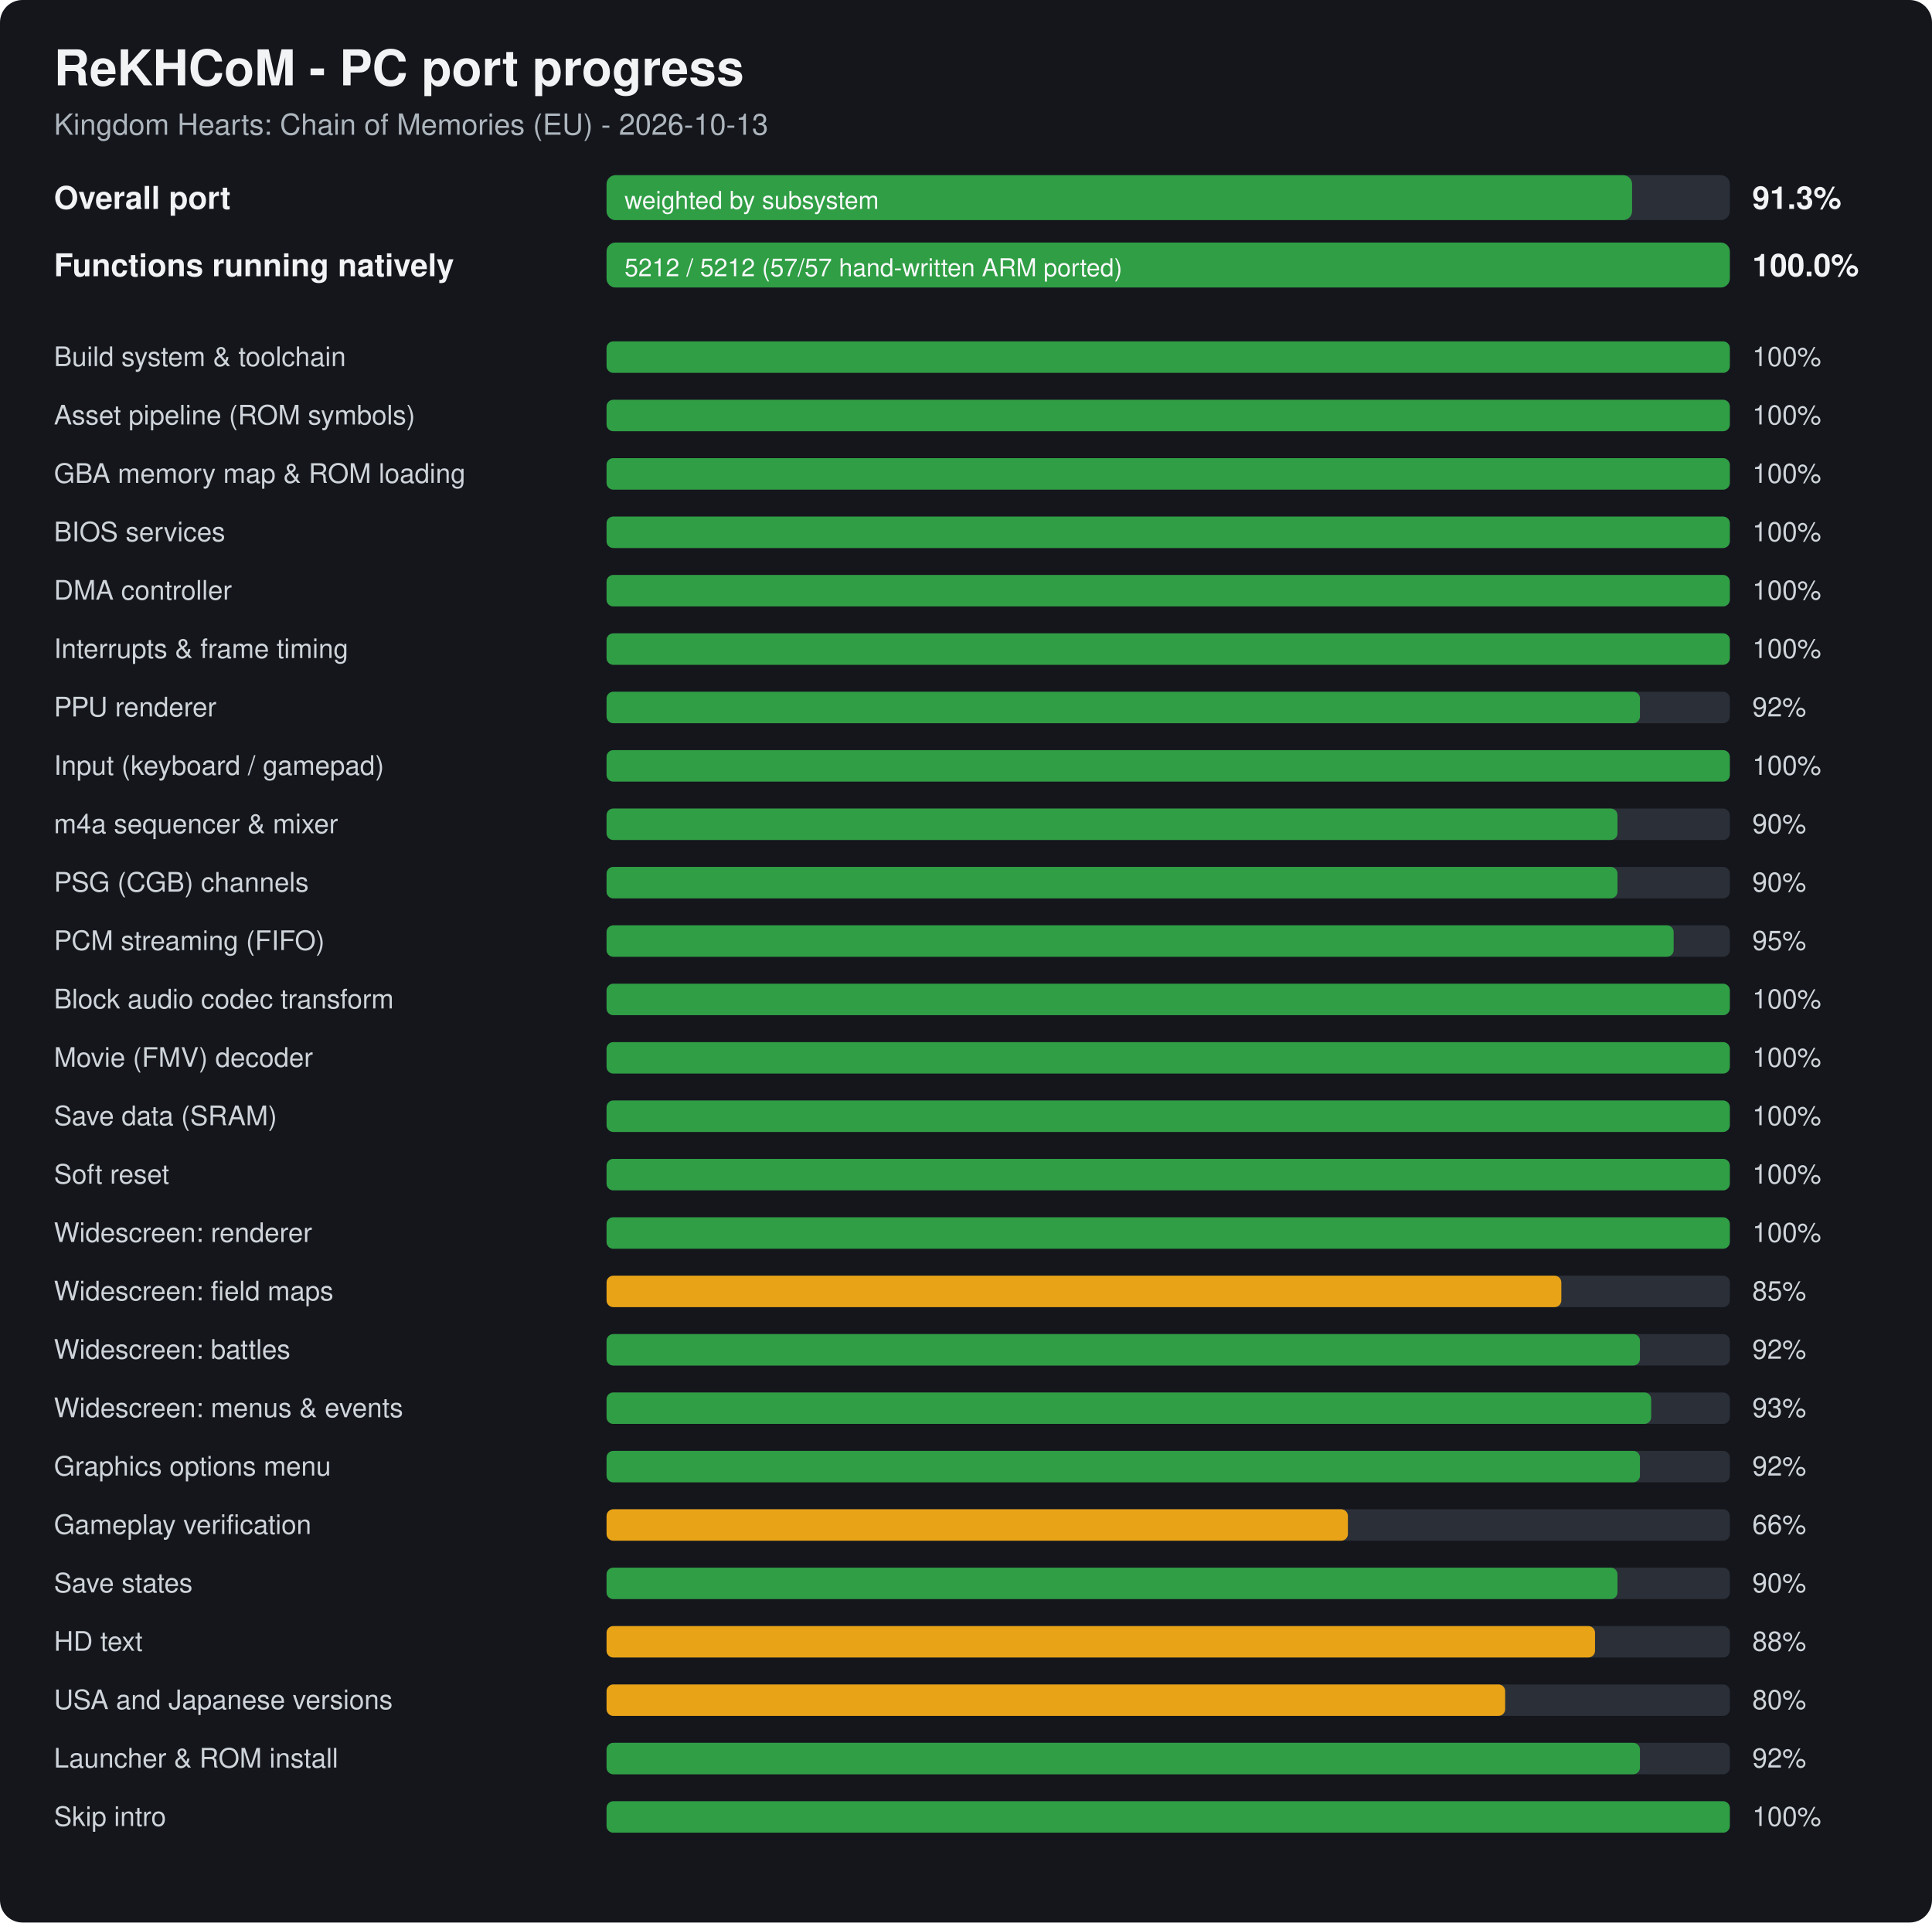
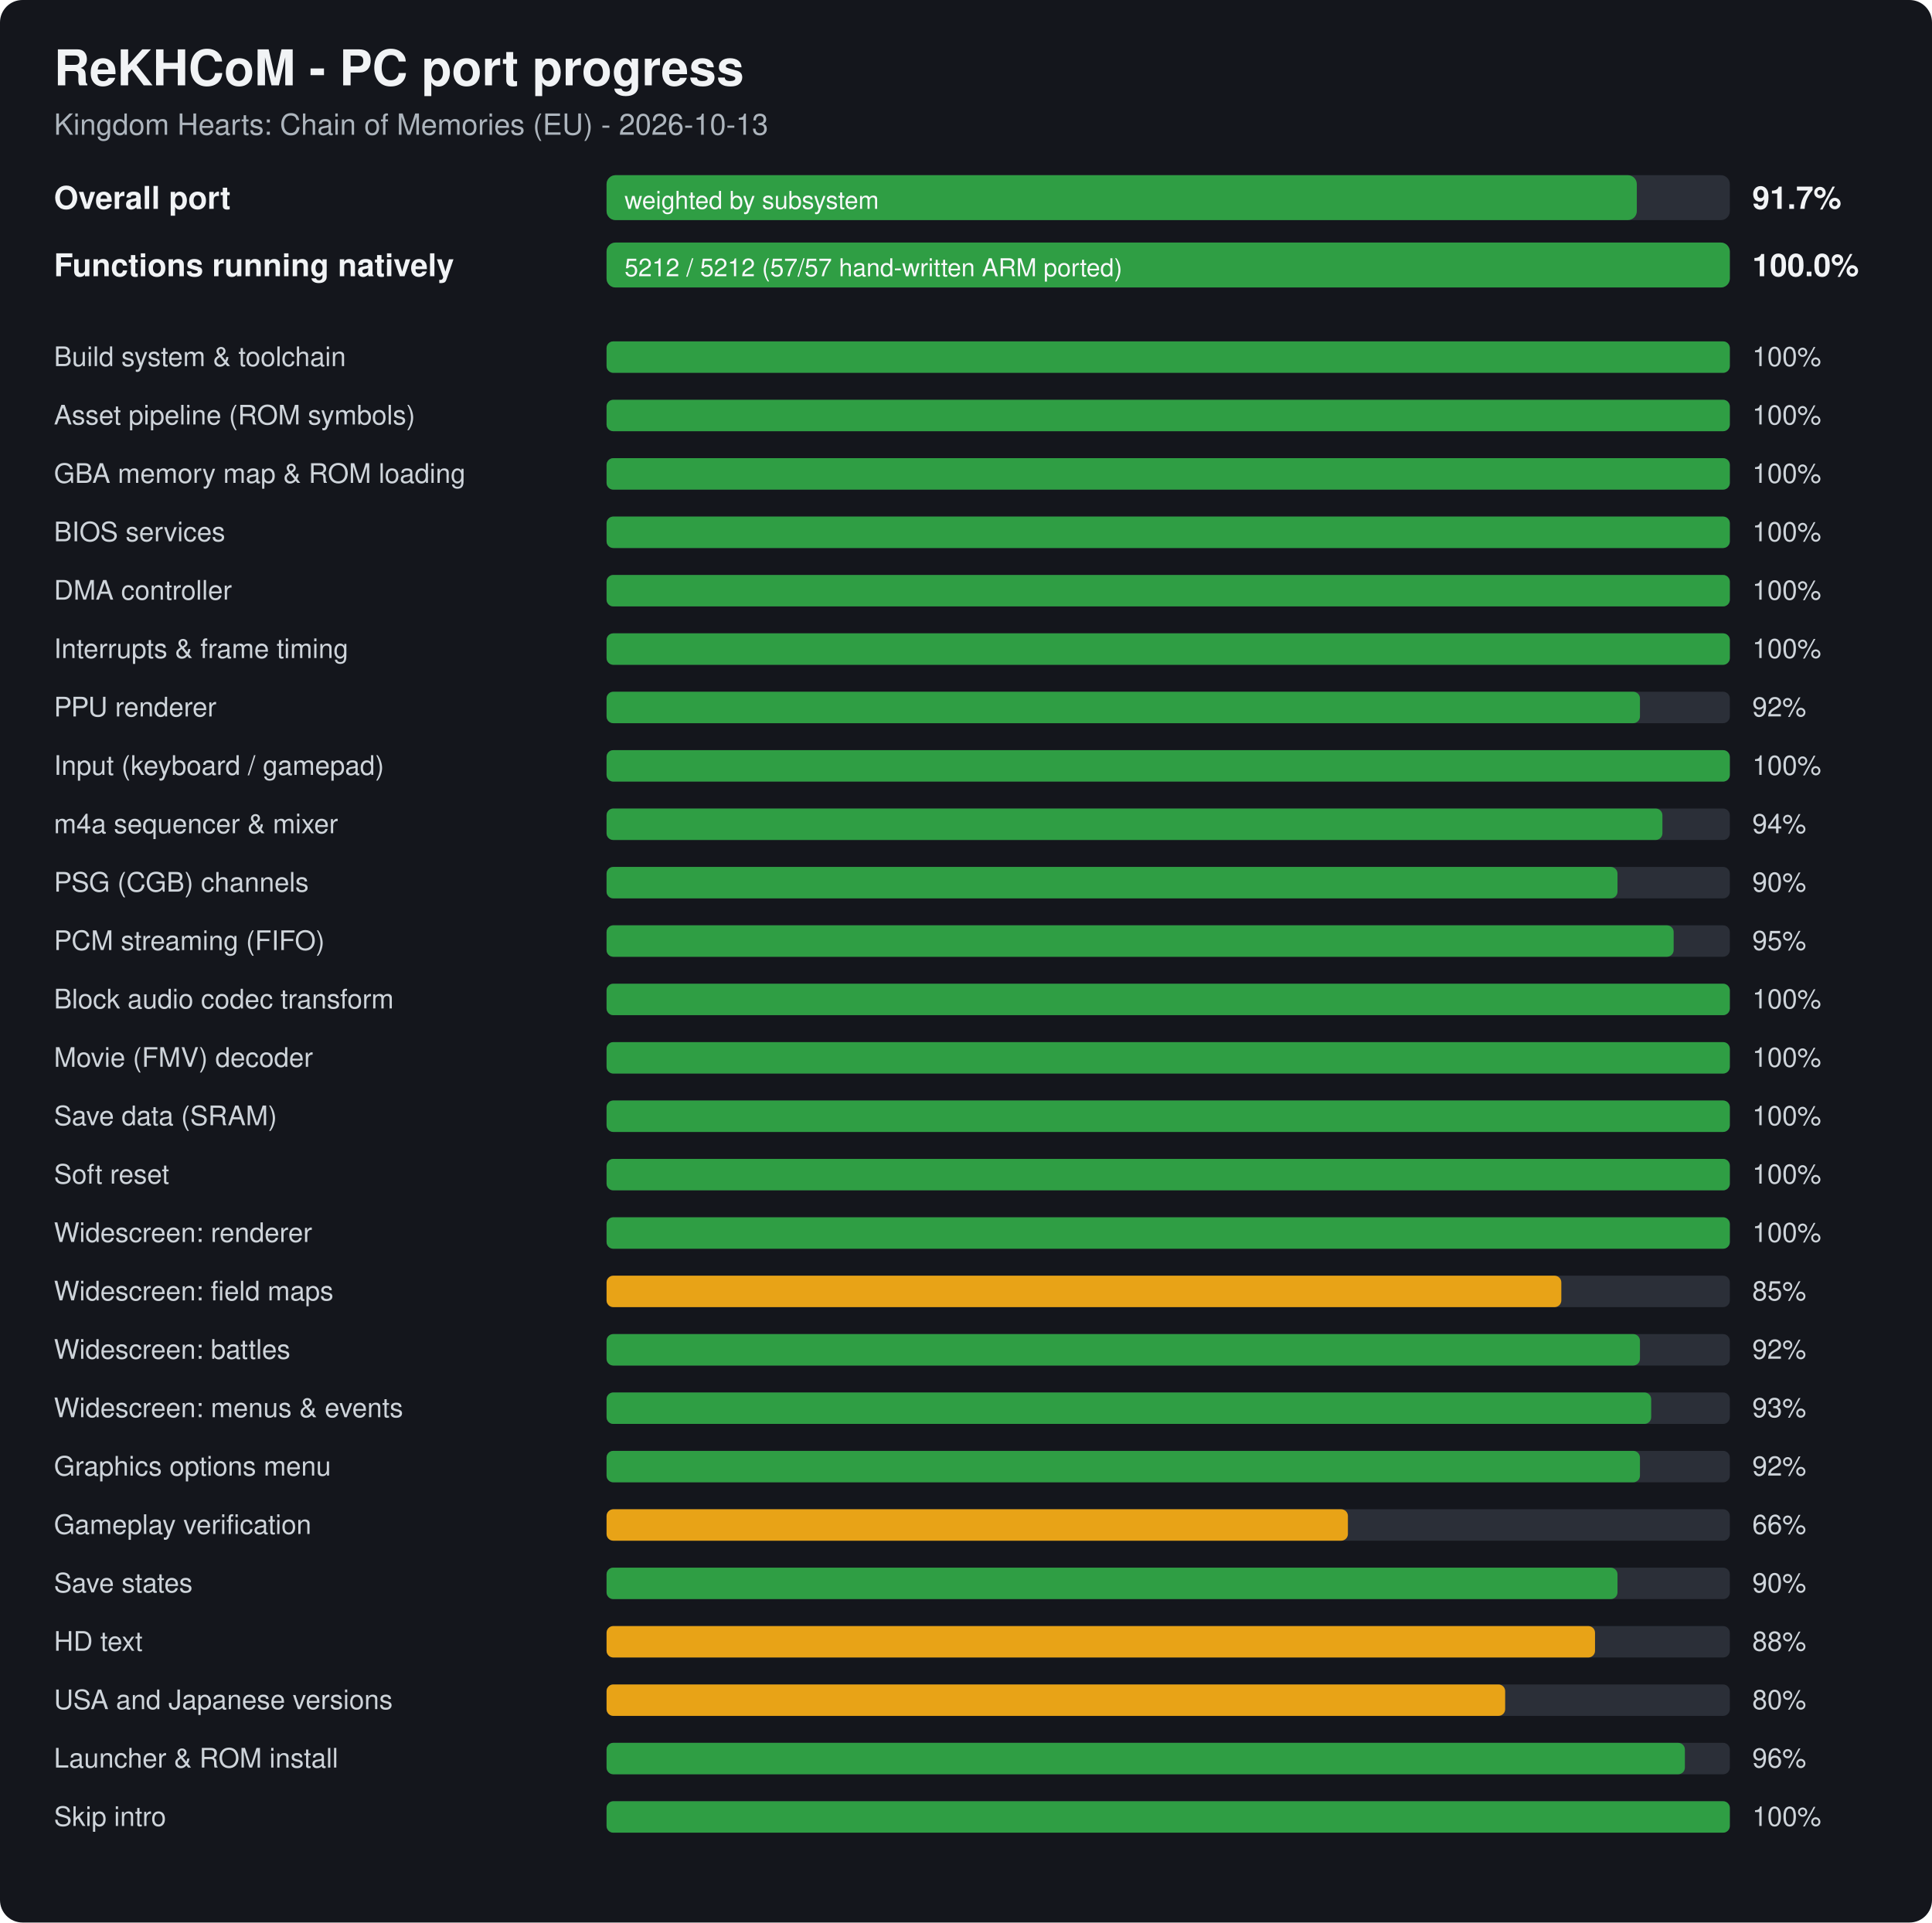
<svg xmlns="http://www.w3.org/2000/svg" width="860" height="856" viewBox="0 0 860 856" font-family="Segoe UI, Helvetica, Arial, sans-serif">
  <rect width="860" height="856" rx="10" fill="#14161c" />
  <text x="24" y="38" font-size="22" font-weight="700" fill="#f1f3f5">ReKHCoM - PC port progress</text>
  <text x="24" y="60" font-size="13" fill="#adb5bd">Kingdom Hearts: Chain of Memories (EU) - 2026-10-13</text>
  <text x="24" y="93" font-size="14" font-weight="600" fill="#f1f3f5">Overall port</text>
  <rect x="270" y="78" width="500" height="20" rx="4" fill="#2b2f38" />
-   <rect x="270" y="78" width="456.5" height="20" rx="4" fill="#2f9e44" />
-   <text x="780" y="93" font-size="14" font-weight="700" fill="#f1f3f5">91.3%</text>
+   <rect x="270" y="78" width="458.6" height="20" rx="4" fill="#2f9e44" />
+   <text x="780" y="93" font-size="14" font-weight="700" fill="#f1f3f5">91.7%</text>
  <text x="278" y="93" font-size="11" fill="#f8f9fa">weighted by subsystem</text>
  <text x="24" y="123" font-size="14" font-weight="600" fill="#f1f3f5">Functions running natively</text>
  <rect x="270" y="108" width="500" height="20" rx="4" fill="#2b2f38" />
  <rect x="270" y="108" width="500.0" height="20" rx="4" fill="#2f9e44" />
  <text x="780" y="123" font-size="14" font-weight="700" fill="#f1f3f5">100.0%</text>
  <text x="278" y="123" font-size="11" fill="#f8f9fa">5212 / 5212 (57/57 hand-written ARM ported)</text>
  <text x="24" y="163" font-size="12" fill="#ced4da">Build system &amp; toolchain</text>
  <rect x="270" y="152" width="500" height="14" rx="3" fill="#2b2f38" />
  <rect x="270" y="152" width="500.0" height="14" rx="3" fill="#2f9e44" />
  <text x="780" y="163" font-size="12" fill="#ced4da">100%</text>
  <text x="24" y="189" font-size="12" fill="#ced4da">Asset pipeline (ROM symbols)</text>
  <rect x="270" y="178" width="500" height="14" rx="3" fill="#2b2f38" />
  <rect x="270" y="178" width="500.0" height="14" rx="3" fill="#2f9e44" />
  <text x="780" y="189" font-size="12" fill="#ced4da">100%</text>
  <text x="24" y="215" font-size="12" fill="#ced4da">GBA memory map &amp; ROM loading</text>
  <rect x="270" y="204" width="500" height="14" rx="3" fill="#2b2f38" />
  <rect x="270" y="204" width="500.0" height="14" rx="3" fill="#2f9e44" />
  <text x="780" y="215" font-size="12" fill="#ced4da">100%</text>
  <text x="24" y="241" font-size="12" fill="#ced4da">BIOS services</text>
  <rect x="270" y="230" width="500" height="14" rx="3" fill="#2b2f38" />
  <rect x="270" y="230" width="500.0" height="14" rx="3" fill="#2f9e44" />
  <text x="780" y="241" font-size="12" fill="#ced4da">100%</text>
  <text x="24" y="267" font-size="12" fill="#ced4da">DMA controller</text>
  <rect x="270" y="256" width="500" height="14" rx="3" fill="#2b2f38" />
  <rect x="270" y="256" width="500.0" height="14" rx="3" fill="#2f9e44" />
  <text x="780" y="267" font-size="12" fill="#ced4da">100%</text>
  <text x="24" y="293" font-size="12" fill="#ced4da">Interrupts &amp; frame timing</text>
  <rect x="270" y="282" width="500" height="14" rx="3" fill="#2b2f38" />
  <rect x="270" y="282" width="500.0" height="14" rx="3" fill="#2f9e44" />
  <text x="780" y="293" font-size="12" fill="#ced4da">100%</text>
  <text x="24" y="319" font-size="12" fill="#ced4da">PPU renderer</text>
  <rect x="270" y="308" width="500" height="14" rx="3" fill="#2b2f38" />
  <rect x="270" y="308" width="460.0" height="14" rx="3" fill="#2f9e44" />
  <text x="780" y="319" font-size="12" fill="#ced4da">92%</text>
  <text x="24" y="345" font-size="12" fill="#ced4da">Input (keyboard / gamepad)</text>
  <rect x="270" y="334" width="500" height="14" rx="3" fill="#2b2f38" />
  <rect x="270" y="334" width="500.0" height="14" rx="3" fill="#2f9e44" />
  <text x="780" y="345" font-size="12" fill="#ced4da">100%</text>
  <text x="24" y="371" font-size="12" fill="#ced4da">m4a sequencer &amp; mixer</text>
  <rect x="270" y="360" width="500" height="14" rx="3" fill="#2b2f38" />
-   <rect x="270" y="360" width="450.0" height="14" rx="3" fill="#2f9e44" />
-   <text x="780" y="371" font-size="12" fill="#ced4da">90%</text>
+   <rect x="270" y="360" width="470.0" height="14" rx="3" fill="#2f9e44" />
+   <text x="780" y="371" font-size="12" fill="#ced4da">94%</text>
  <text x="24" y="397" font-size="12" fill="#ced4da">PSG (CGB) channels</text>
  <rect x="270" y="386" width="500" height="14" rx="3" fill="#2b2f38" />
  <rect x="270" y="386" width="450.0" height="14" rx="3" fill="#2f9e44" />
  <text x="780" y="397" font-size="12" fill="#ced4da">90%</text>
  <text x="24" y="423" font-size="12" fill="#ced4da">PCM streaming (FIFO)</text>
  <rect x="270" y="412" width="500" height="14" rx="3" fill="#2b2f38" />
  <rect x="270" y="412" width="475.0" height="14" rx="3" fill="#2f9e44" />
  <text x="780" y="423" font-size="12" fill="#ced4da">95%</text>
  <text x="24" y="449" font-size="12" fill="#ced4da">Block audio codec transform</text>
  <rect x="270" y="438" width="500" height="14" rx="3" fill="#2b2f38" />
  <rect x="270" y="438" width="500.0" height="14" rx="3" fill="#2f9e44" />
  <text x="780" y="449" font-size="12" fill="#ced4da">100%</text>
  <text x="24" y="475" font-size="12" fill="#ced4da">Movie (FMV) decoder</text>
  <rect x="270" y="464" width="500" height="14" rx="3" fill="#2b2f38" />
  <rect x="270" y="464" width="500.0" height="14" rx="3" fill="#2f9e44" />
  <text x="780" y="475" font-size="12" fill="#ced4da">100%</text>
  <text x="24" y="501" font-size="12" fill="#ced4da">Save data (SRAM)</text>
  <rect x="270" y="490" width="500" height="14" rx="3" fill="#2b2f38" />
  <rect x="270" y="490" width="500.0" height="14" rx="3" fill="#2f9e44" />
  <text x="780" y="501" font-size="12" fill="#ced4da">100%</text>
  <text x="24" y="527" font-size="12" fill="#ced4da">Soft reset</text>
  <rect x="270" y="516" width="500" height="14" rx="3" fill="#2b2f38" />
  <rect x="270" y="516" width="500.0" height="14" rx="3" fill="#2f9e44" />
  <text x="780" y="527" font-size="12" fill="#ced4da">100%</text>
  <text x="24" y="553" font-size="12" fill="#ced4da">Widescreen: renderer</text>
  <rect x="270" y="542" width="500" height="14" rx="3" fill="#2b2f38" />
  <rect x="270" y="542" width="500.0" height="14" rx="3" fill="#2f9e44" />
  <text x="780" y="553" font-size="12" fill="#ced4da">100%</text>
  <text x="24" y="579" font-size="12" fill="#ced4da">Widescreen: field maps</text>
  <rect x="270" y="568" width="500" height="14" rx="3" fill="#2b2f38" />
  <rect x="270" y="568" width="425.0" height="14" rx="3" fill="#e8a317" />
  <text x="780" y="579" font-size="12" fill="#ced4da">85%</text>
  <text x="24" y="605" font-size="12" fill="#ced4da">Widescreen: battles</text>
  <rect x="270" y="594" width="500" height="14" rx="3" fill="#2b2f38" />
  <rect x="270" y="594" width="460.0" height="14" rx="3" fill="#2f9e44" />
  <text x="780" y="605" font-size="12" fill="#ced4da">92%</text>
  <text x="24" y="631" font-size="12" fill="#ced4da">Widescreen: menus &amp; events</text>
  <rect x="270" y="620" width="500" height="14" rx="3" fill="#2b2f38" />
  <rect x="270" y="620" width="465.0" height="14" rx="3" fill="#2f9e44" />
  <text x="780" y="631" font-size="12" fill="#ced4da">93%</text>
  <text x="24" y="657" font-size="12" fill="#ced4da">Graphics options menu</text>
  <rect x="270" y="646" width="500" height="14" rx="3" fill="#2b2f38" />
  <rect x="270" y="646" width="460.0" height="14" rx="3" fill="#2f9e44" />
  <text x="780" y="657" font-size="12" fill="#ced4da">92%</text>
  <text x="24" y="683" font-size="12" fill="#ced4da">Gameplay verification</text>
  <rect x="270" y="672" width="500" height="14" rx="3" fill="#2b2f38" />
  <rect x="270" y="672" width="330.0" height="14" rx="3" fill="#e8a317" />
  <text x="780" y="683" font-size="12" fill="#ced4da">66%</text>
  <text x="24" y="709" font-size="12" fill="#ced4da">Save states</text>
  <rect x="270" y="698" width="500" height="14" rx="3" fill="#2b2f38" />
  <rect x="270" y="698" width="450.0" height="14" rx="3" fill="#2f9e44" />
  <text x="780" y="709" font-size="12" fill="#ced4da">90%</text>
  <text x="24" y="735" font-size="12" fill="#ced4da">HD text</text>
  <rect x="270" y="724" width="500" height="14" rx="3" fill="#2b2f38" />
  <rect x="270" y="724" width="440.0" height="14" rx="3" fill="#e8a317" />
  <text x="780" y="735" font-size="12" fill="#ced4da">88%</text>
  <text x="24" y="761" font-size="12" fill="#ced4da">USA and Japanese versions</text>
  <rect x="270" y="750" width="500" height="14" rx="3" fill="#2b2f38" />
  <rect x="270" y="750" width="400.0" height="14" rx="3" fill="#e8a317" />
  <text x="780" y="761" font-size="12" fill="#ced4da">80%</text>
  <text x="24" y="787" font-size="12" fill="#ced4da">Launcher &amp; ROM install</text>
  <rect x="270" y="776" width="500" height="14" rx="3" fill="#2b2f38" />
-   <rect x="270" y="776" width="460.0" height="14" rx="3" fill="#2f9e44" />
-   <text x="780" y="787" font-size="12" fill="#ced4da">92%</text>
+   <rect x="270" y="776" width="480.0" height="14" rx="3" fill="#2f9e44" />
+   <text x="780" y="787" font-size="12" fill="#ced4da">96%</text>
  <text x="24" y="813" font-size="12" fill="#ced4da">Skip intro</text>
  <rect x="270" y="802" width="500" height="14" rx="3" fill="#2b2f38" />
  <rect x="270" y="802" width="500.0" height="14" rx="3" fill="#2f9e44" />
  <text x="780" y="813" font-size="12" fill="#ced4da">100%</text>
</svg>
